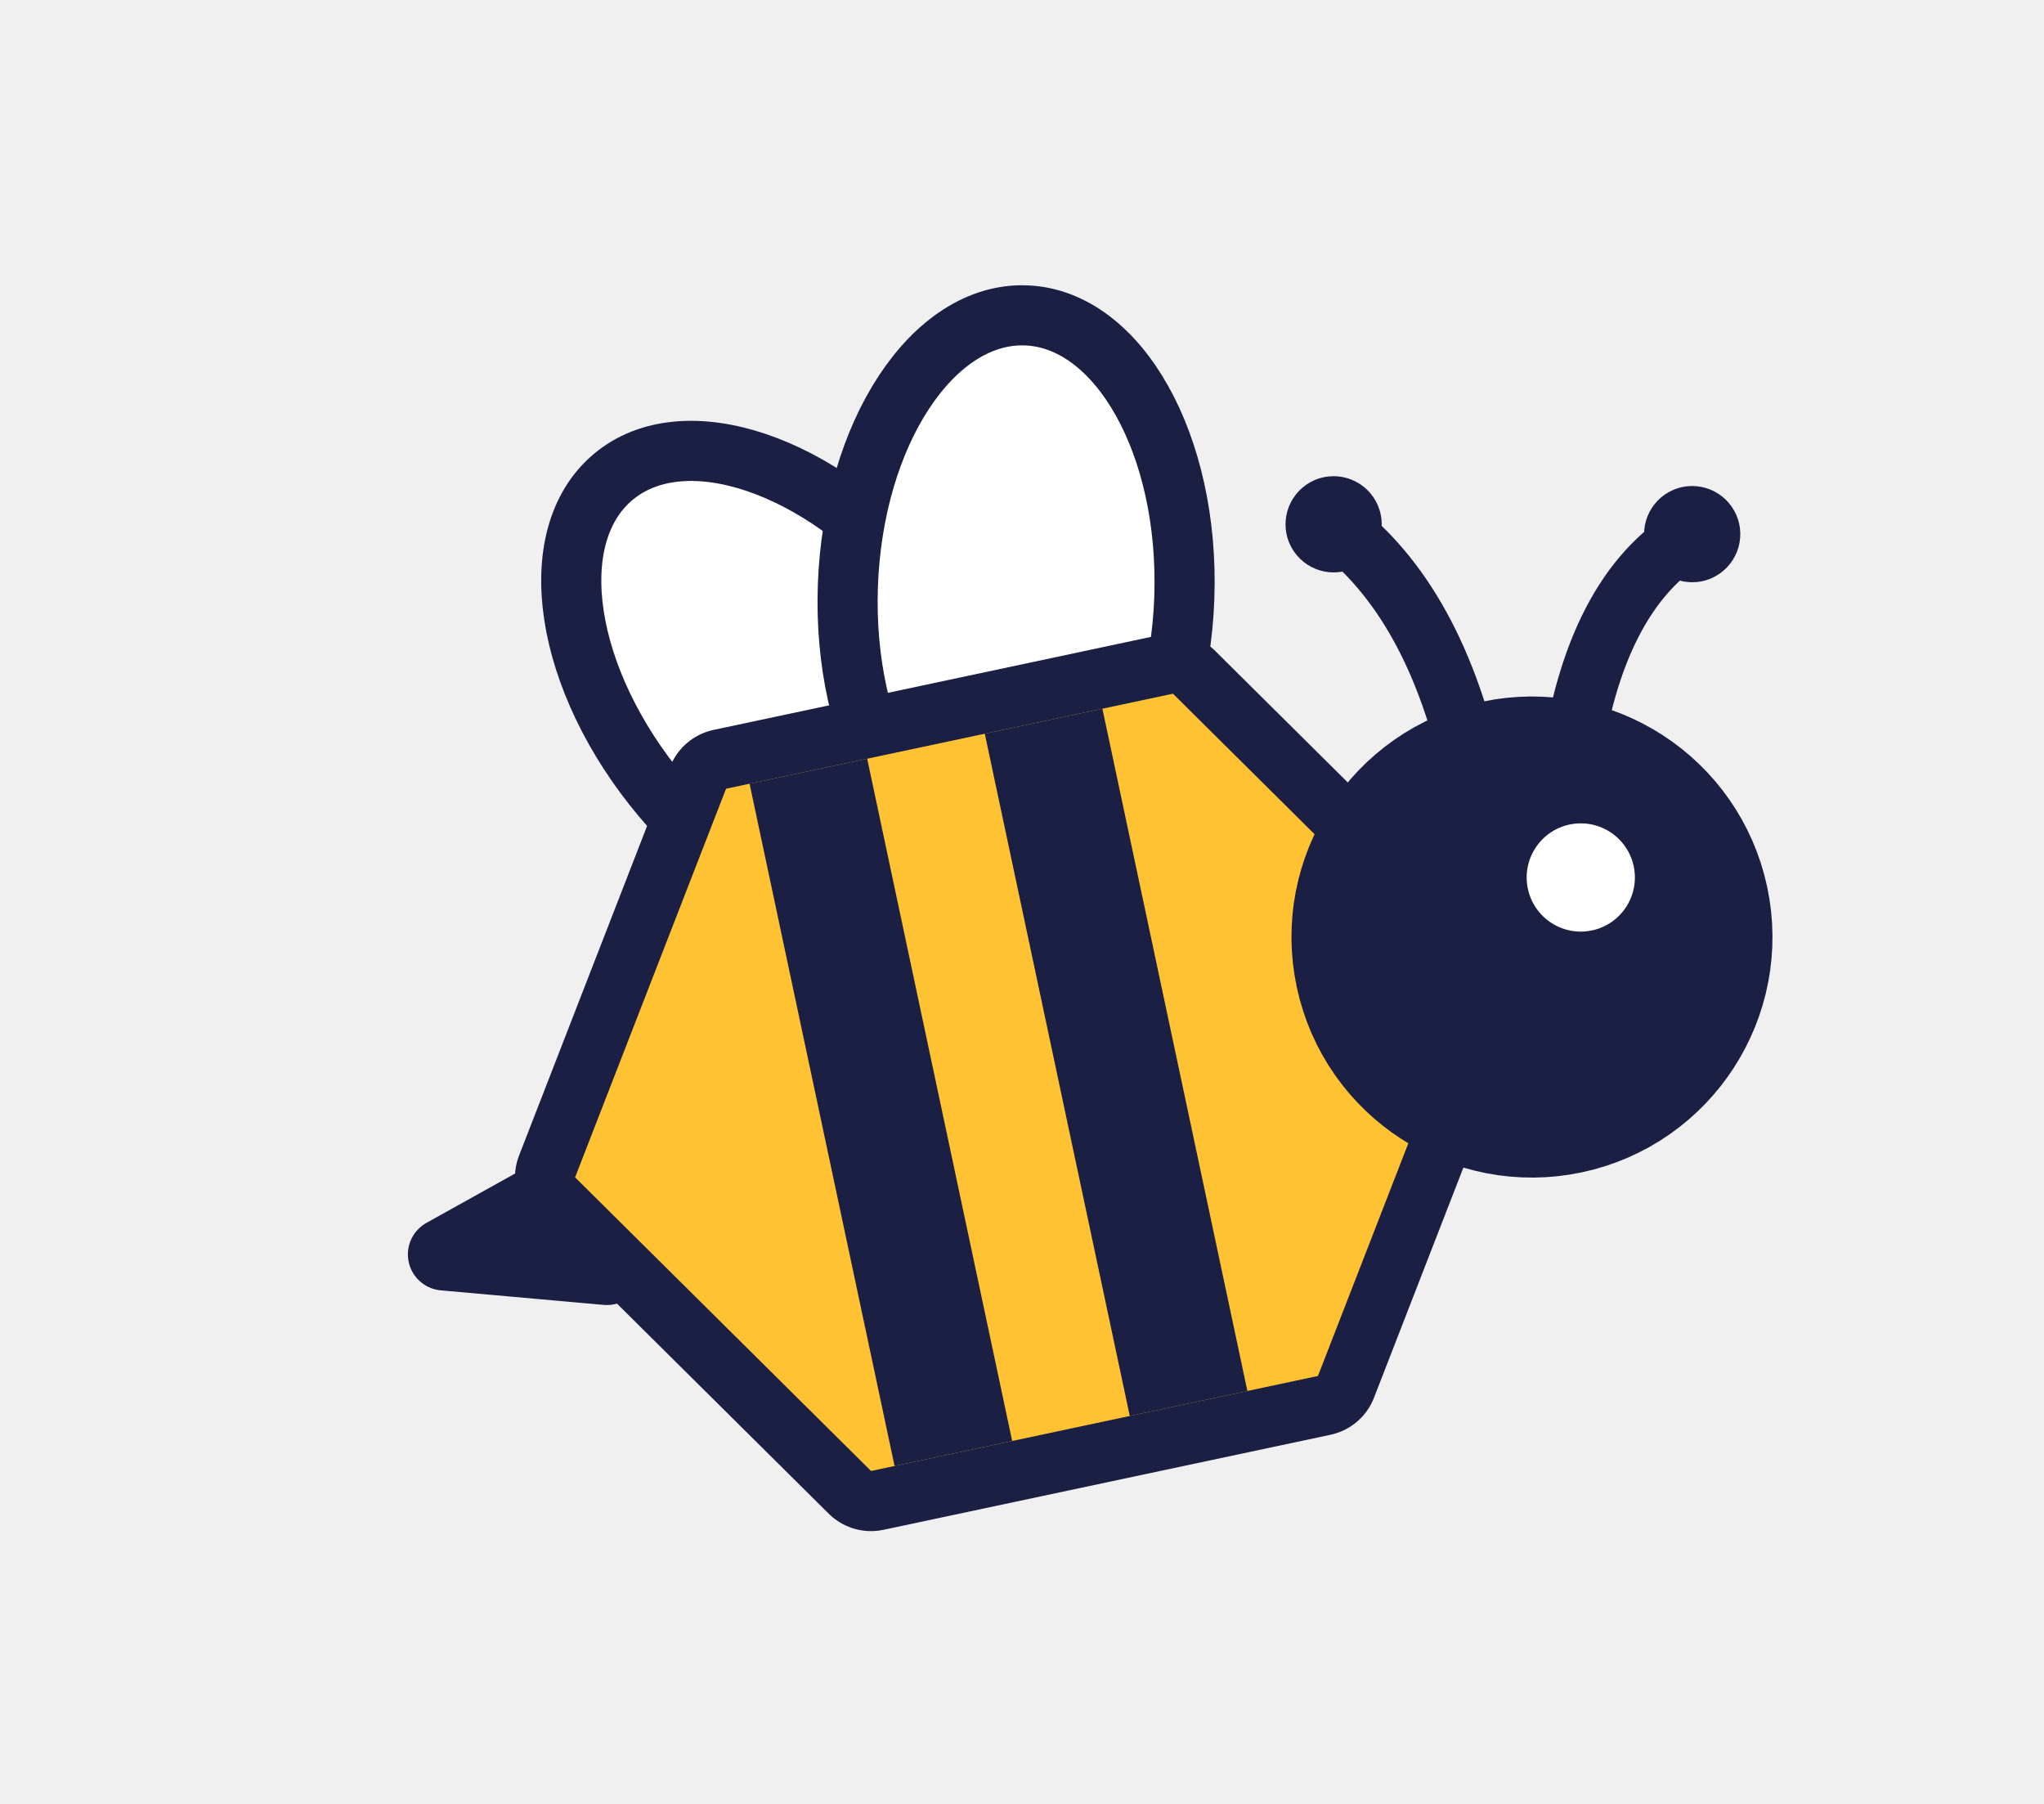
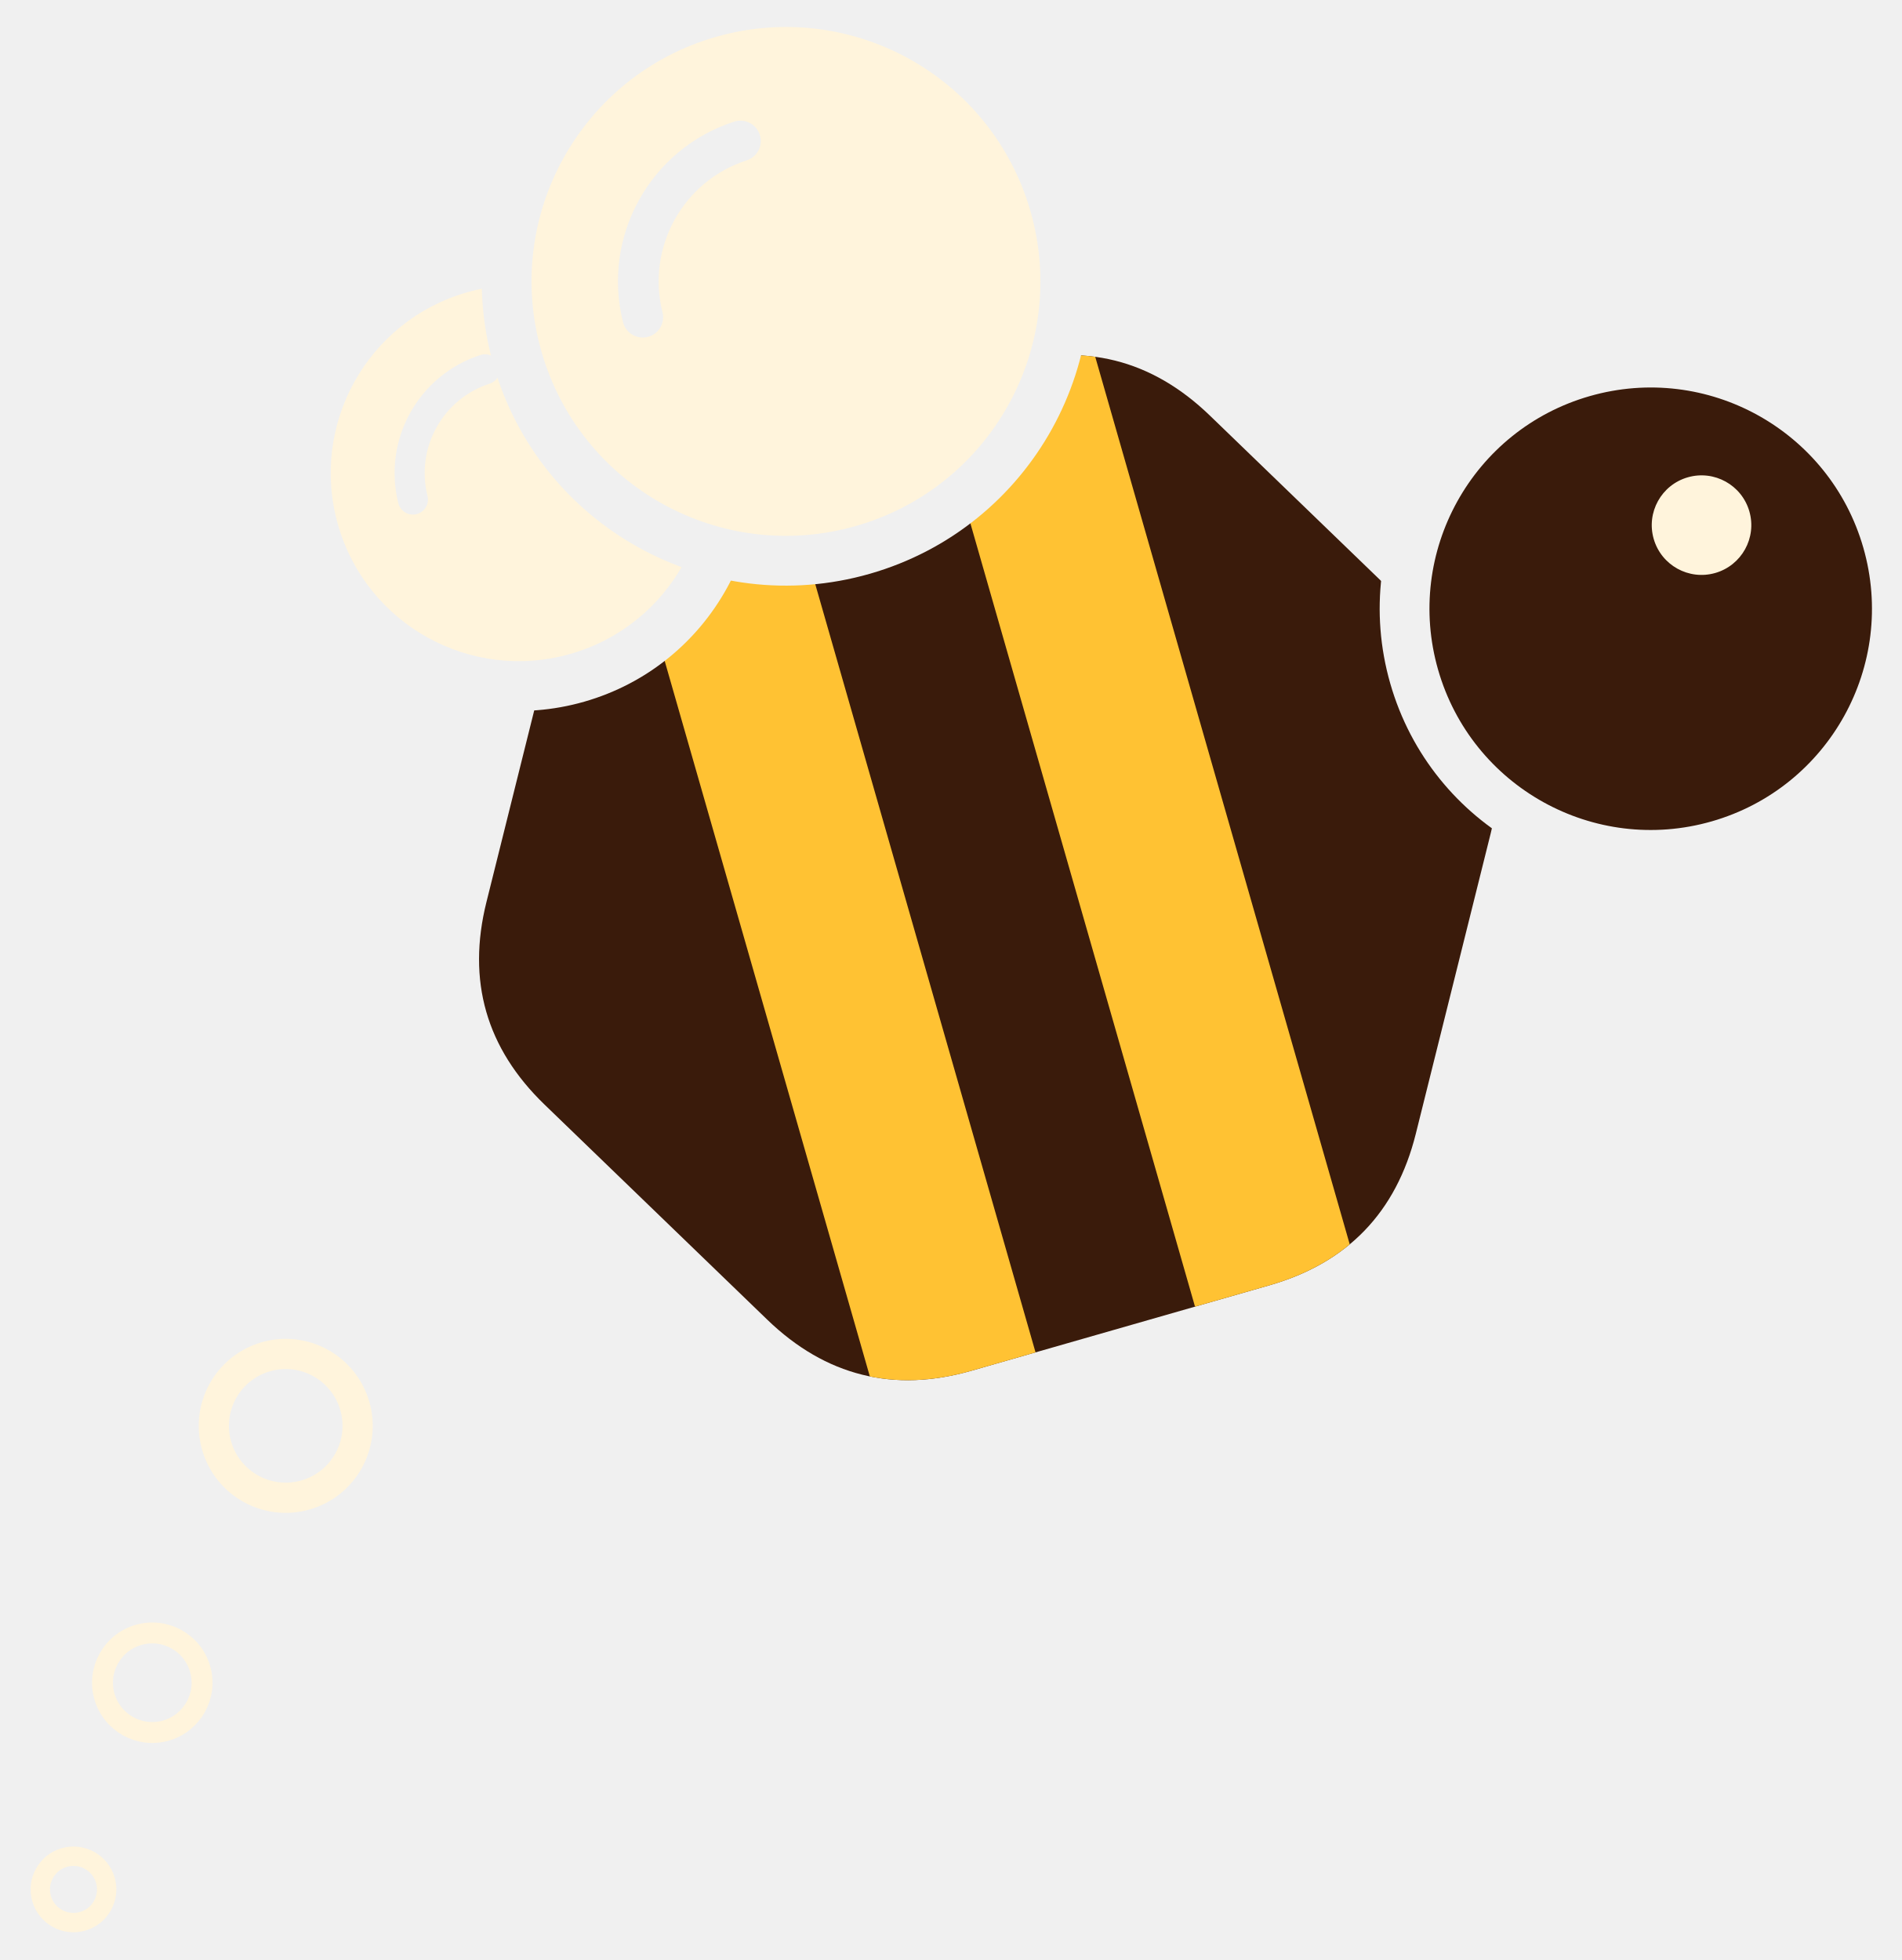
- <svg xmlns="http://www.w3.org/2000/svg" viewBox="-85 -90 170 150">
-   <g transform="rotate(-12)">
-     <ellipse transform="translate(-12 -36) rotate(-28)" rx="14" ry="23" fill="#FFFFFF" stroke="#1B1F44" stroke-width="5" />
-     <ellipse transform="translate(8 -40) rotate(14)" rx="14" ry="23" fill="#FFFFFF" stroke="#1B1F44" stroke-width="5" />
-     <path d="M-37,0L-50,4L-37,8Z" fill="#1B1F44" stroke="#1B1F44" stroke-width="6" stroke-linejoin="round" />
-     <clipPath id="wb">
-       <path d="M-38,0L-19,-29L19,-29L38,0L19,29L-19,29Z" />
-     </clipPath>
-     <path d="M-38,0L-19,-29L19,-29L38,0L19,29L-19,29Z" fill="#FFC233" stroke="#1B1F44" stroke-width="10" stroke-linejoin="round" paint-order="stroke" />
-     <g clip-path="url(#wb)">
-       <rect x="-17" y="-40" width="10" height="80" fill="#1B1F44" />
-       <rect x="3" y="-40" width="10" height="80" fill="#1B1F44" />
+ <svg xmlns="http://www.w3.org/2000/svg" width="421" height="434" viewBox="-244 -156 421 434">
+   <g transform="translate(-25.1 36.12) scale(1.22449)">
+     <g transform="rotate(-16)">
+       <clipPath id="wbbc">
+         <path d="M89,-19.05Q100,0 89,19.05L61,67.55Q50,86.6 28,86.6L-28,86.6Q-50,86.6 -61,67.55L-89,19.05Q-100,0 -89,-19.05L-61,-67.55Q-50,-86.6 -28,-86.6L28,-86.6Q50,-86.6 61,-67.55Z" />
+       </clipPath>
+       <mask id="wbbmb" maskUnits="userSpaceOnUse" x="-400" y="-400" width="800" height="800">
+         <rect x="-400" y="-400" width="800" height="800" fill="#fff" />
+         <circle cx="128" cy="-12" r="49" fill="#000" />
+         <circle cx="-62" cy="-92" r="43" fill="#000" />
+         <circle cx="-6" cy="-112" r="55" fill="#000" />
+       </mask>
+       <mask id="wbbm0" maskUnits="userSpaceOnUse" x="-400" y="-400" width="800" height="800">
+         <rect x="-400" y="-400" width="800" height="800" fill="#fff" />
+         <circle cx="-6" cy="-112" r="55" fill="#000" />
+         <path d="M-81.72,-92.68A19.72,19.72 0 0 1 -62.68,-111.72" fill="none" stroke="#000" stroke-width="5.44" stroke-linecap="round" />
+       </mask>
+       <mask id="wbbm1" maskUnits="userSpaceOnUse" x="-400" y="-400" width="800" height="800">
+         <rect x="-400" y="-400" width="800" height="800" fill="#fff" />
+         <path d="M-32.68,-112.92A26.68,26.68 0 0 1 -6.92,-138.68" fill="none" stroke="#000" stroke-width="7.36" stroke-linecap="round" />
+       </mask>
+       <circle cx="-150" cy="62" r="13" fill="none" stroke="#FFF4DC" stroke-width="5.46" />
+       <circle cx="-186" cy="100" r="9" fill="none" stroke="#FFF4DC" stroke-width="3.78" />
+       <circle cx="-210" cy="132" r="6" fill="none" stroke="#FFF4DC" stroke-width="3.5" />
+       <g mask="url(#wbbmb)">
+         <path d="M89,-19.05Q100,0 89,19.05L61,67.55Q50,86.6 28,86.6L-28,86.6Q-50,86.6 -61,67.55L-89,19.05Q-100,0 -89,-19.05L-61,-67.55Q-50,-86.6 -28,-86.6L28,-86.6Q50,-86.6 61,-67.55Z" fill="#3A1B0B" />
+         <g clip-path="url(#wbbc)">
+           <rect x="-46" y="-110" width="30" height="220" fill="#FFC233" />
+           <rect x="14" y="-110" width="30" height="220" fill="#FFC233" />
+         </g>
+       </g>
+       <circle cx="128" cy="-12" r="40" fill="#3A1B0B" />
+       <circle cx="141" cy="-24" r="9" fill="#FFF4DC" />
+       <circle cx="-62" cy="-92" r="34" fill="#FFF4DC" mask="url(#wbbm0)" />
+       <circle cx="-6" cy="-112" r="46" fill="#FFF4DC" mask="url(#wbbm1)" />
    </g>
-     <circle cx="44" cy="-3" r="15" fill="#1B1F44" stroke="#1B1F44" stroke-width="10" />
-     <circle cx="49" cy="-7" r="4.5" fill="#FFFFFF" />
-     <path d="M50,-16Q55,-30 64,-33M42,-17Q42,-32 35,-40" fill="none" stroke="#1B1F44" stroke-width="5" stroke-linecap="round" />
-     <circle cx="64" cy="-33" r="4" fill="#1B1F44" />
-     <circle cx="35" cy="-40" r="4" fill="#1B1F44" />
  </g>
</svg>
